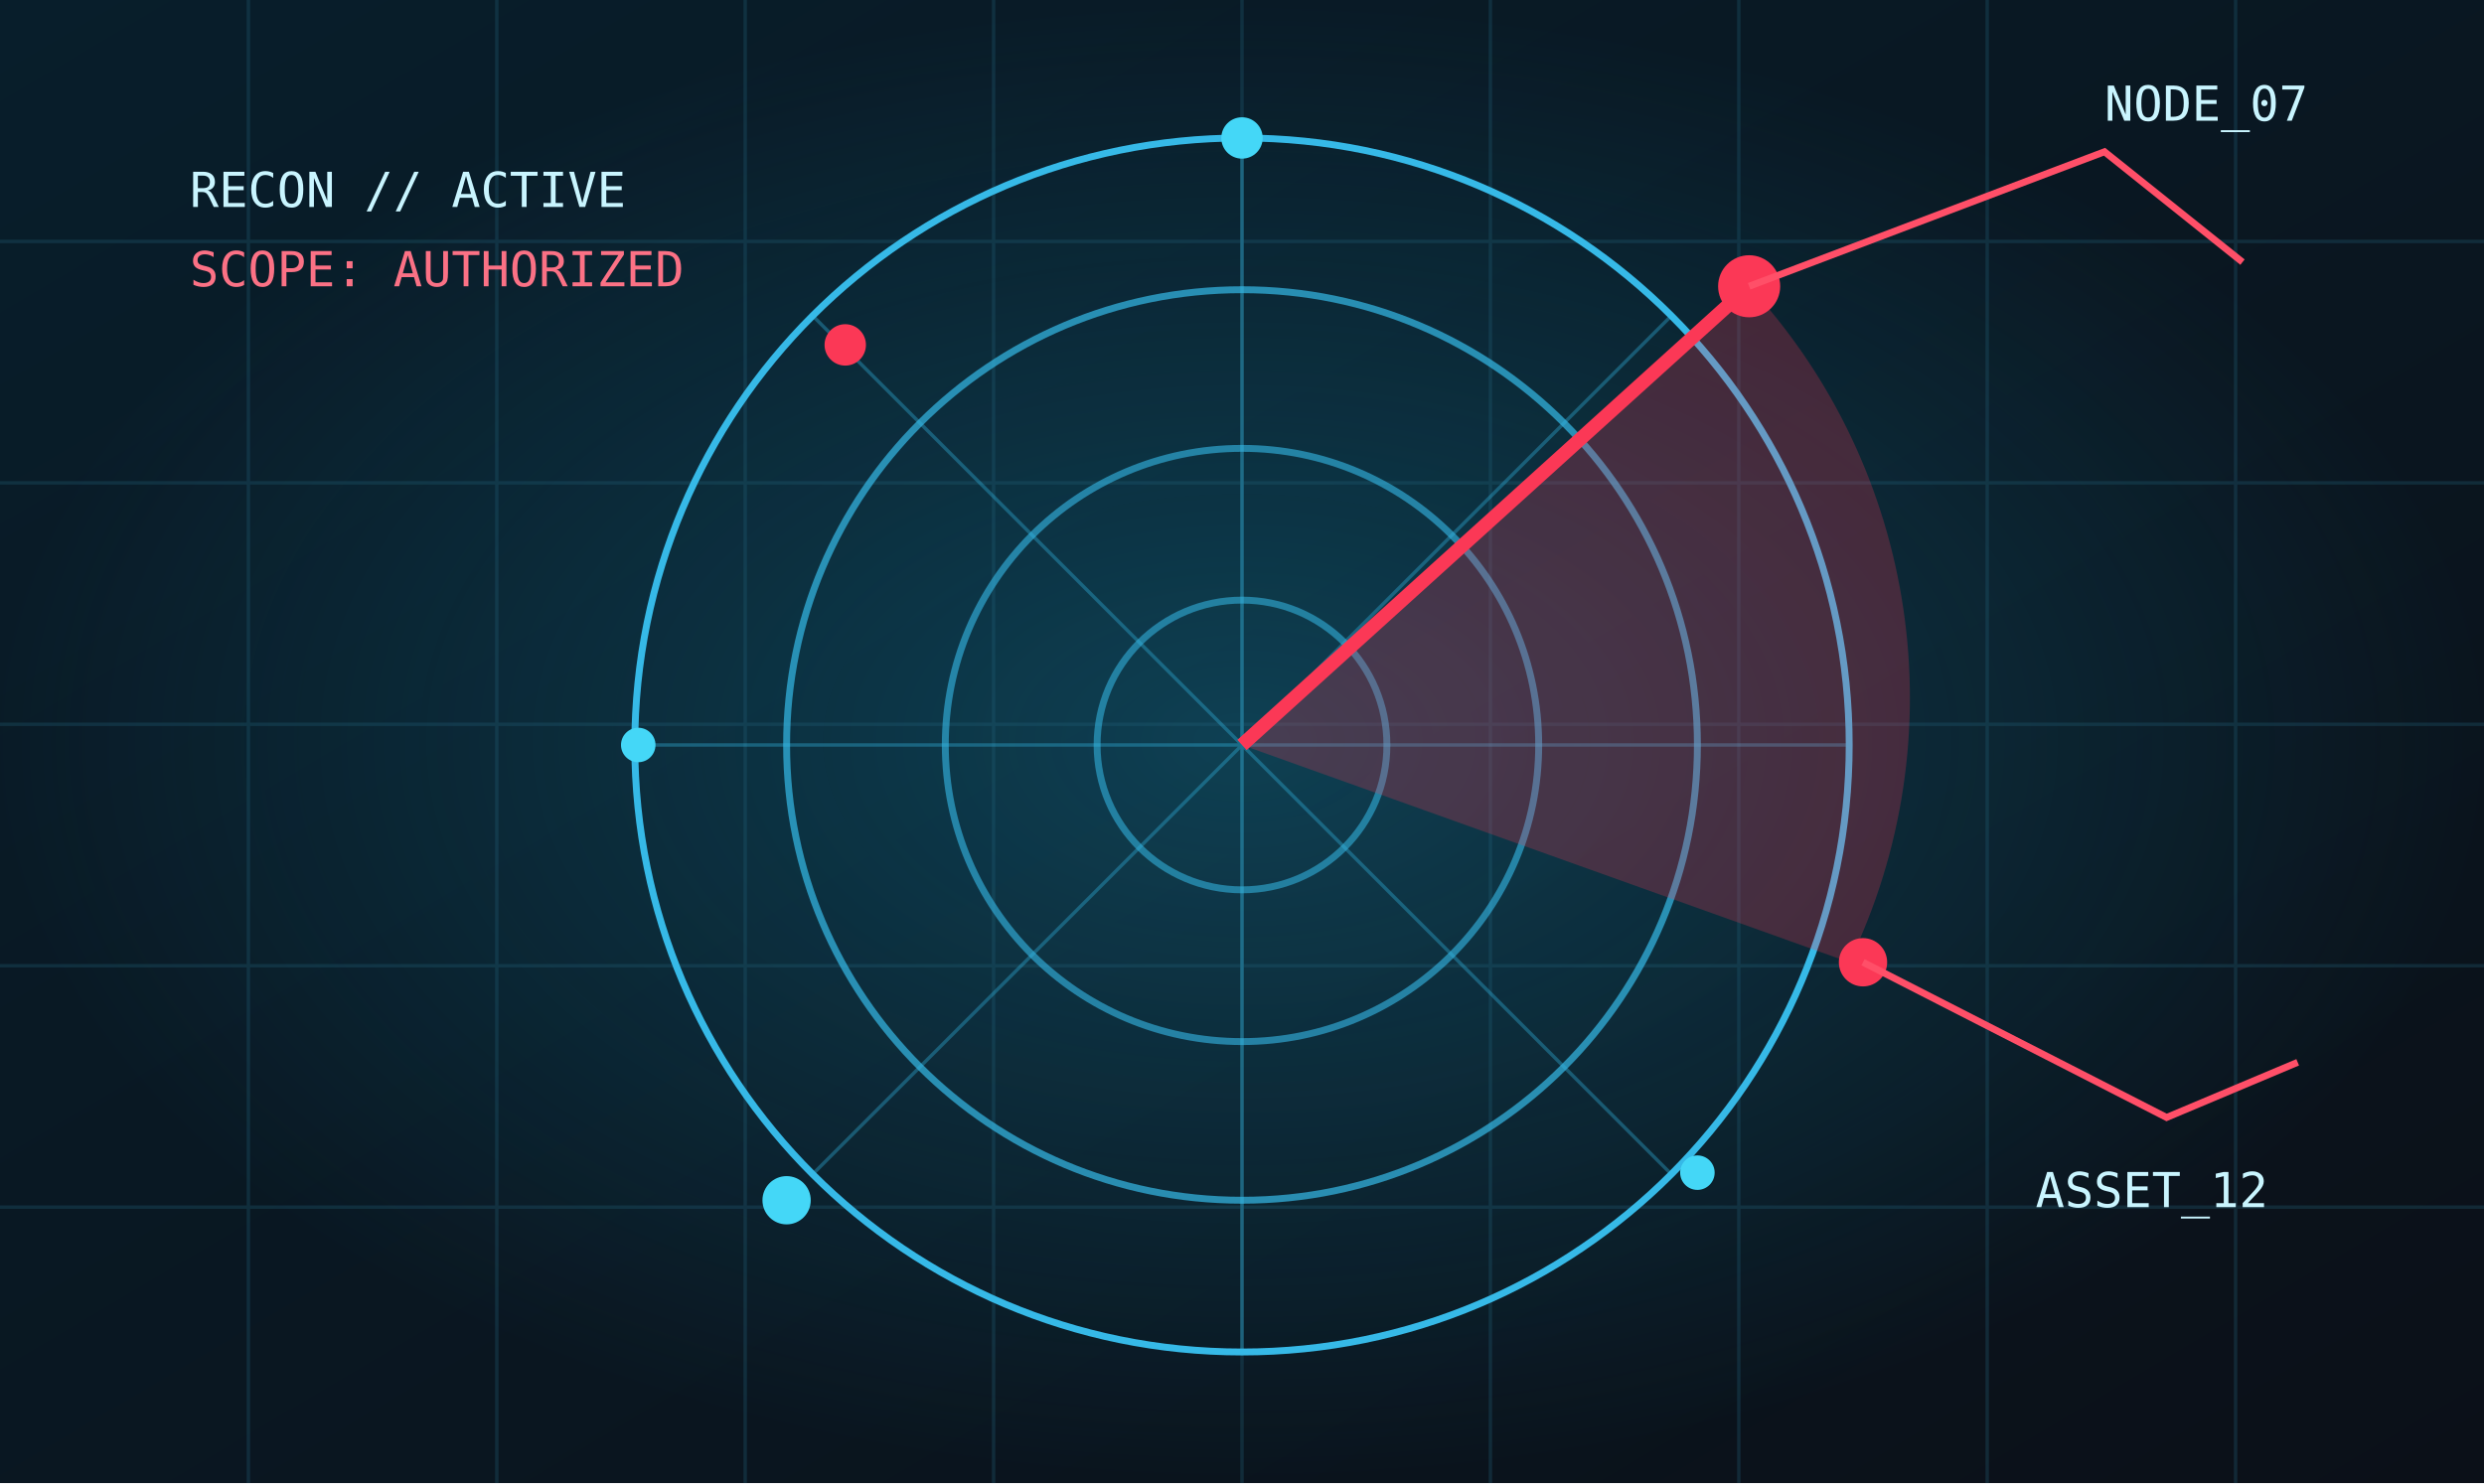
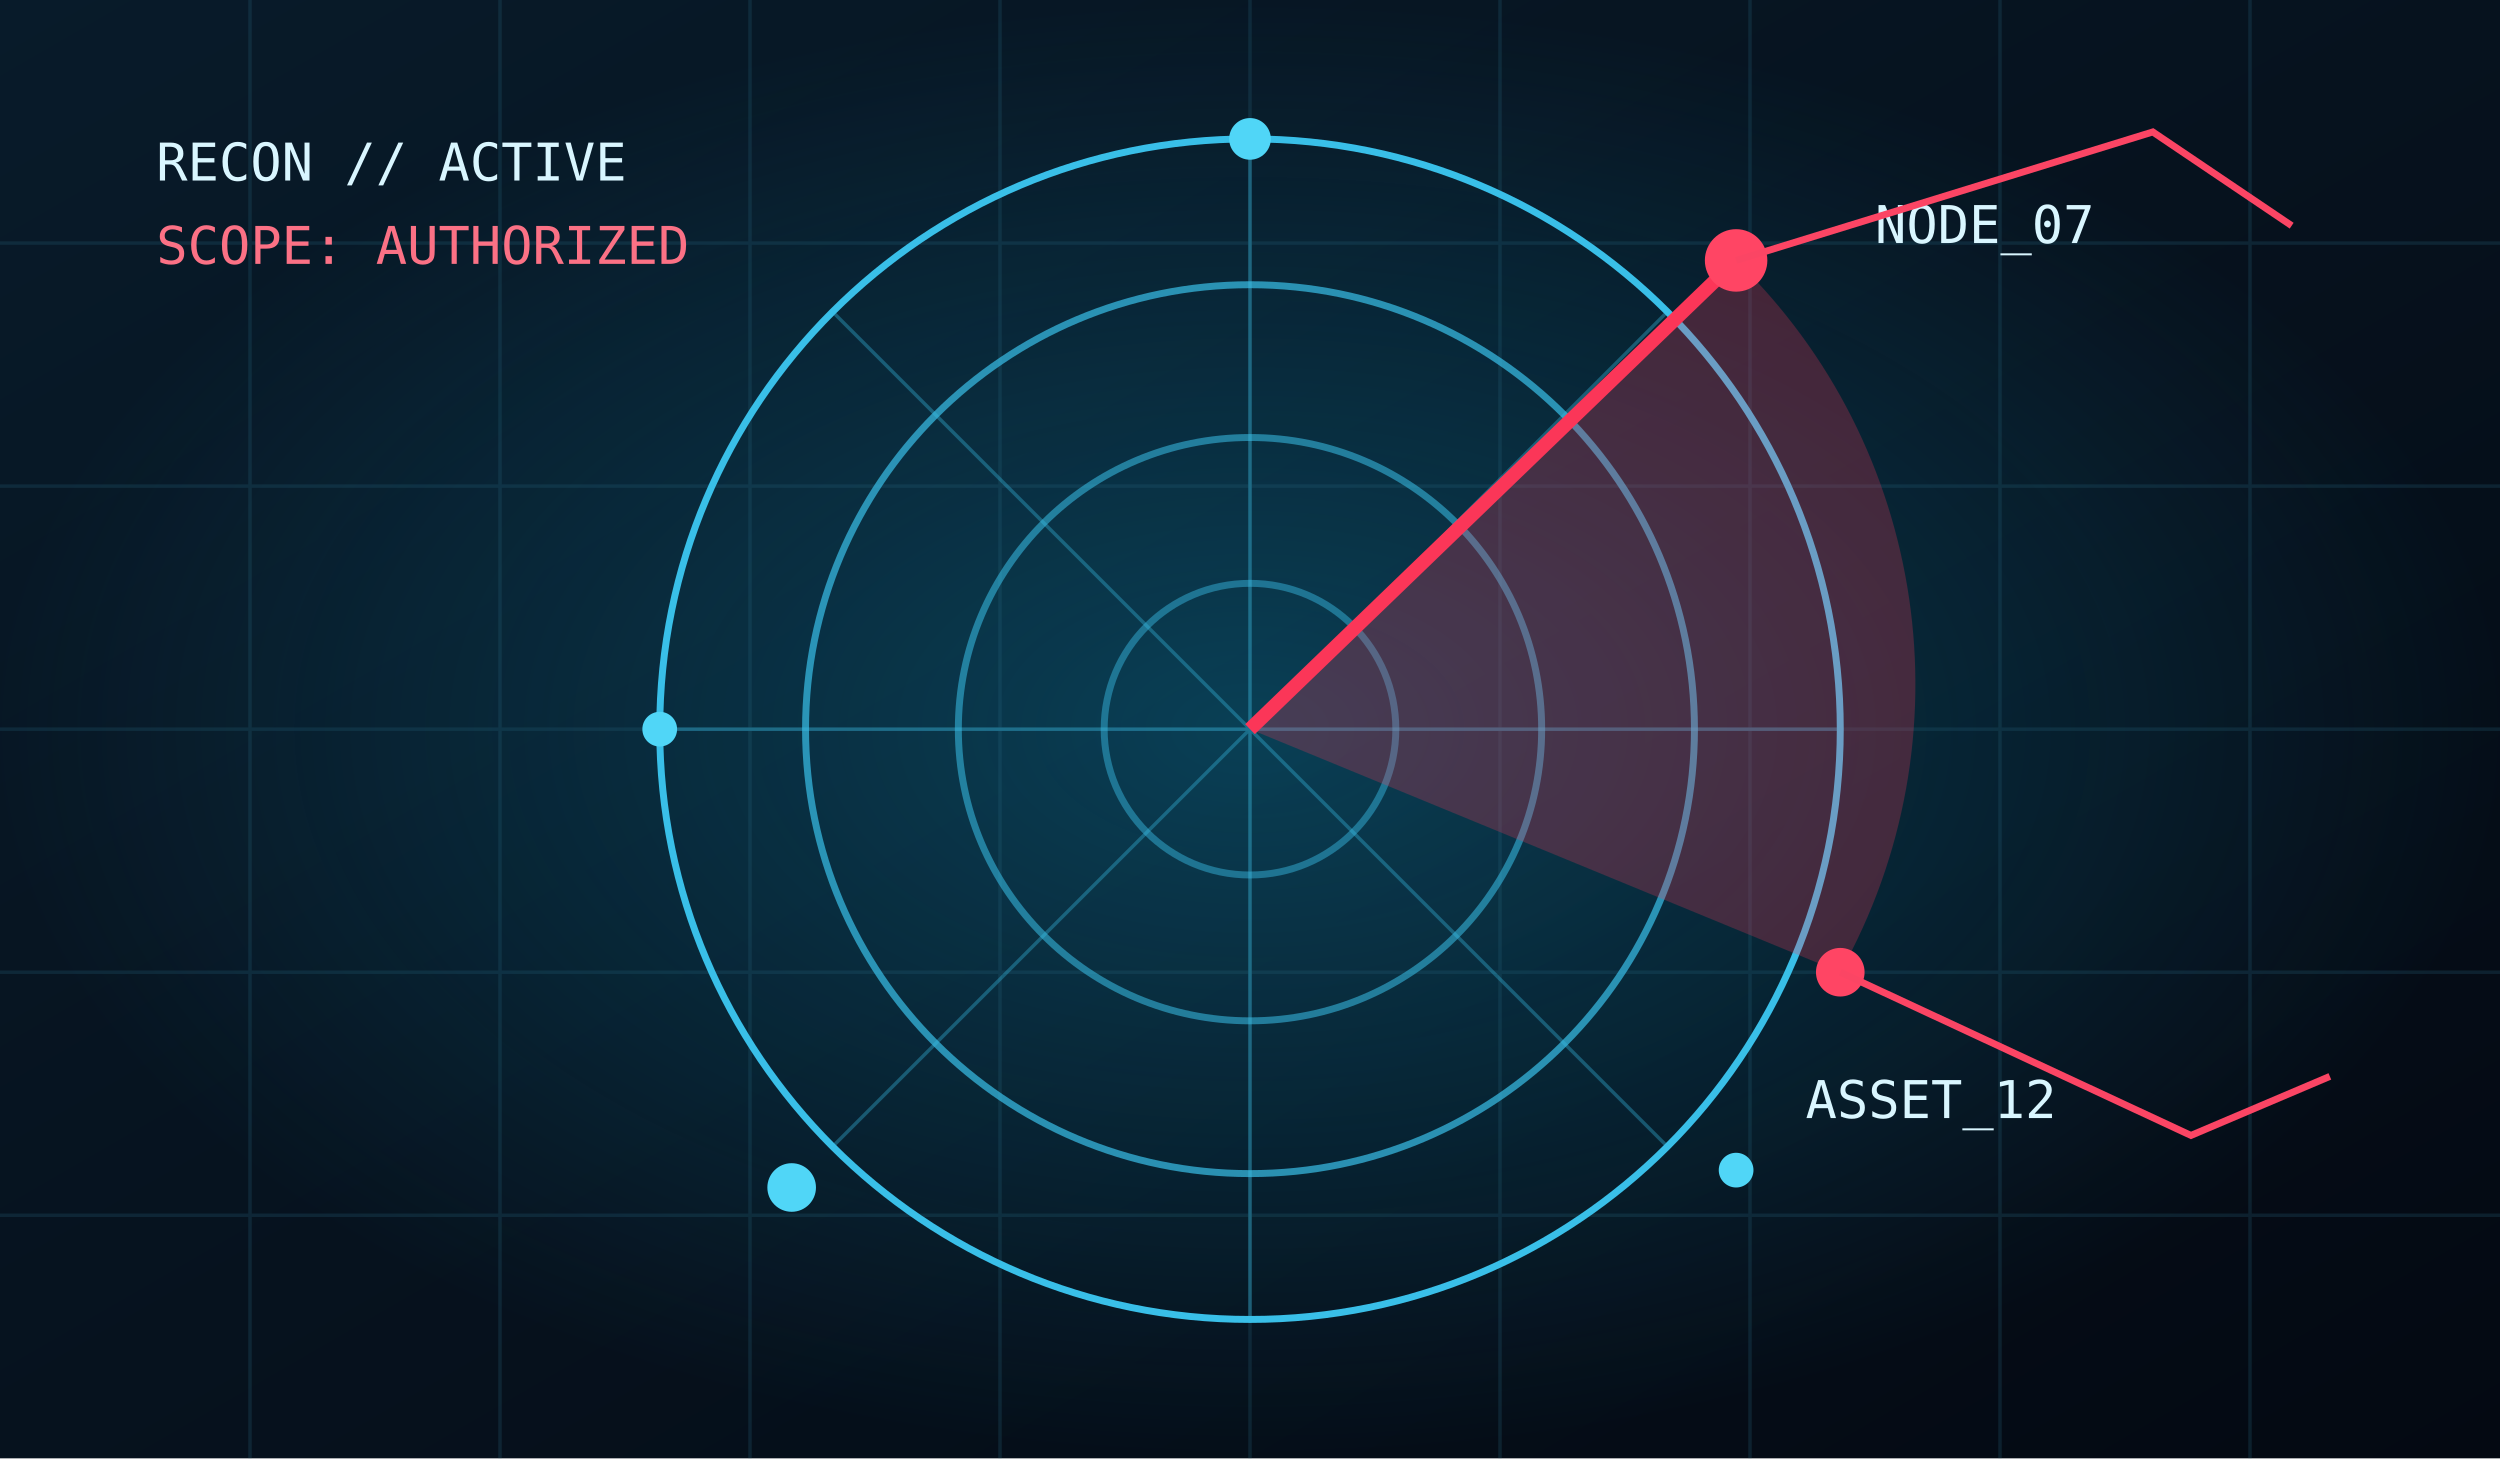
- <svg xmlns="http://www.w3.org/2000/svg" viewBox="0 0 720 430" fill="none">
+ <svg xmlns="http://www.w3.org/2000/svg" viewBox="0 0 720 420">
  <defs>
    <linearGradient id="bg" x2="1" y2="1">
-       <stop stop-color="#081e2b" />
-       <stop offset="1" stop-color="#0b1018" />
+       <stop stop-color="#081b2a" />
+       <stop offset="1" stop-color="#040912" />
    </linearGradient>
    <radialGradient id="rad">
-       <stop stop-color="#19a9d2" stop-opacity=".28" />
-       <stop offset="1" stop-color="#19a9d2" stop-opacity="0" />
+       <stop stop-color="#12a9d7" stop-opacity=".3" />
+       <stop offset="1" stop-color="#12a9d7" stop-opacity="0" />
    </radialGradient>
  </defs>
-   <rect width="720" height="430" fill="url(#bg)" />
-   <rect width="720" height="430" fill="url(#rad)" />
-   <g stroke="#24617a" stroke-opacity=".3">
-     <path d="M0 70H720M0 140H720M0 210H720M0 280H720M0 350H720M72 0V430M144 0V430M216 0V430M288 0V430M360 0V430M432 0V430M504 0V430M576 0V430M648 0V430" />
+   <rect width="720" height="420" fill="url(#bg)" />
+   <rect width="720" height="420" fill="url(#rad)" />
+   <g stroke="#286780" stroke-opacity=".24">
+     <path d="M0 70H720M0 140H720M0 210H720M0 280H720M0 350H720M72 0V420M144 0V420M216 0V420M288 0V420M360 0V420M432 0V420M504 0V420M576 0V420M648 0V420" />
  </g>
-   <g transform="translate(360 216)">
-     <circle r="176" stroke="#36b9e7" stroke-width="2" />
-     <circle r="132" stroke="#36b9e7" stroke-opacity=".7" stroke-width="2" />
-     <circle r="86" stroke="#36b9e7" stroke-opacity=".6" stroke-width="2" />
-     <circle r="42" stroke="#36b9e7" stroke-opacity=".55" stroke-width="2" />
-     <path d="M-176 0H176M0 -176V176M-124 -124L124 124M-124 124L124 -124" stroke="#36b9e7" stroke-opacity=".35" />
+   <g transform="translate(360 210)" fill="none">
+     <circle r="170" stroke="#39bfe8" stroke-width="2" />
+     <circle r="128" stroke="#39bfe8" opacity=".7" stroke-width="2" />
+     <circle r="84" stroke="#39bfe8" opacity=".55" stroke-width="2" />
+     <circle r="42" stroke="#39bfe8" opacity=".45" stroke-width="2" />
+     <path d="M-170 0H170M0 -170V170M-120 -120L120 120M-120 120L120 -120" stroke="#39bfe8" opacity=".35" />
  </g>
-   <path d="M360 216L507 83A176 176 0 0 1 536 279Z" fill="#fb3856" fill-opacity=".24" />
-   <path d="M360 216L507 83" stroke="#fb3856" stroke-width="4" />
-   <g fill="#fb3856">
-     <circle cx="507" cy="83" r="9" />
-     <circle cx="540" cy="279" r="7" />
-     <circle cx="245" cy="100" r="6" />
+   <path d="M360 210L500 75A170 170 0 0 1 530 280Z" fill="#fb3658" opacity=".25" />
+   <path d="M360 210L500 75" stroke="#fb3658" stroke-width="4" />
+   <g fill="#ff4564">
+     <circle cx="500" cy="75" r="9" />
+     <circle cx="530" cy="280" r="7" />
  </g>
-   <g fill="#44d7f7">
+   <g fill="#50d6f7">
    <circle cx="360" cy="40" r="6" />
-     <circle cx="228" cy="348" r="7" />
-     <circle cx="492" cy="340" r="5" />
-     <circle cx="185" cy="216" r="5" />
+     <circle cx="228" cy="342" r="7" />
+     <circle cx="500" cy="337" r="5" />
+     <circle cx="190" cy="210" r="5" />
  </g>
-   <g stroke="#ff4f68" stroke-width="2">
-     <path d="M507 83L610 44L650 76" />
-     <path d="M540 279L628 324L666 308" />
+   <g fill="#d9f6ff" font-family="monospace" font-size="15">
+     <text x="540" y="70">NODE_07</text>
+     <text x="520" y="322">ASSET_12</text>
+     <text x="45" y="52">RECON // ACTIVE</text>
+     <text x="45" y="76" fill="#fb7185">SCOPE: AUTHORIZED</text>
  </g>
-   <g fill="#c9f5ff" font-family="monospace" font-size="14">
-     <text x="610" y="35">NODE_07</text>
-     <text x="590" y="350">ASSET_12</text>
-     <text x="55" y="60">RECON // ACTIVE</text>
-     <text x="55" y="83" fill="#fb7185">SCOPE: AUTHORIZED</text>
-   </g>
+   <path d="M500 75L620 38L660 65M530 280L631 327L671 310" stroke="#fb4564" stroke-width="2" fill="none" />
</svg>
